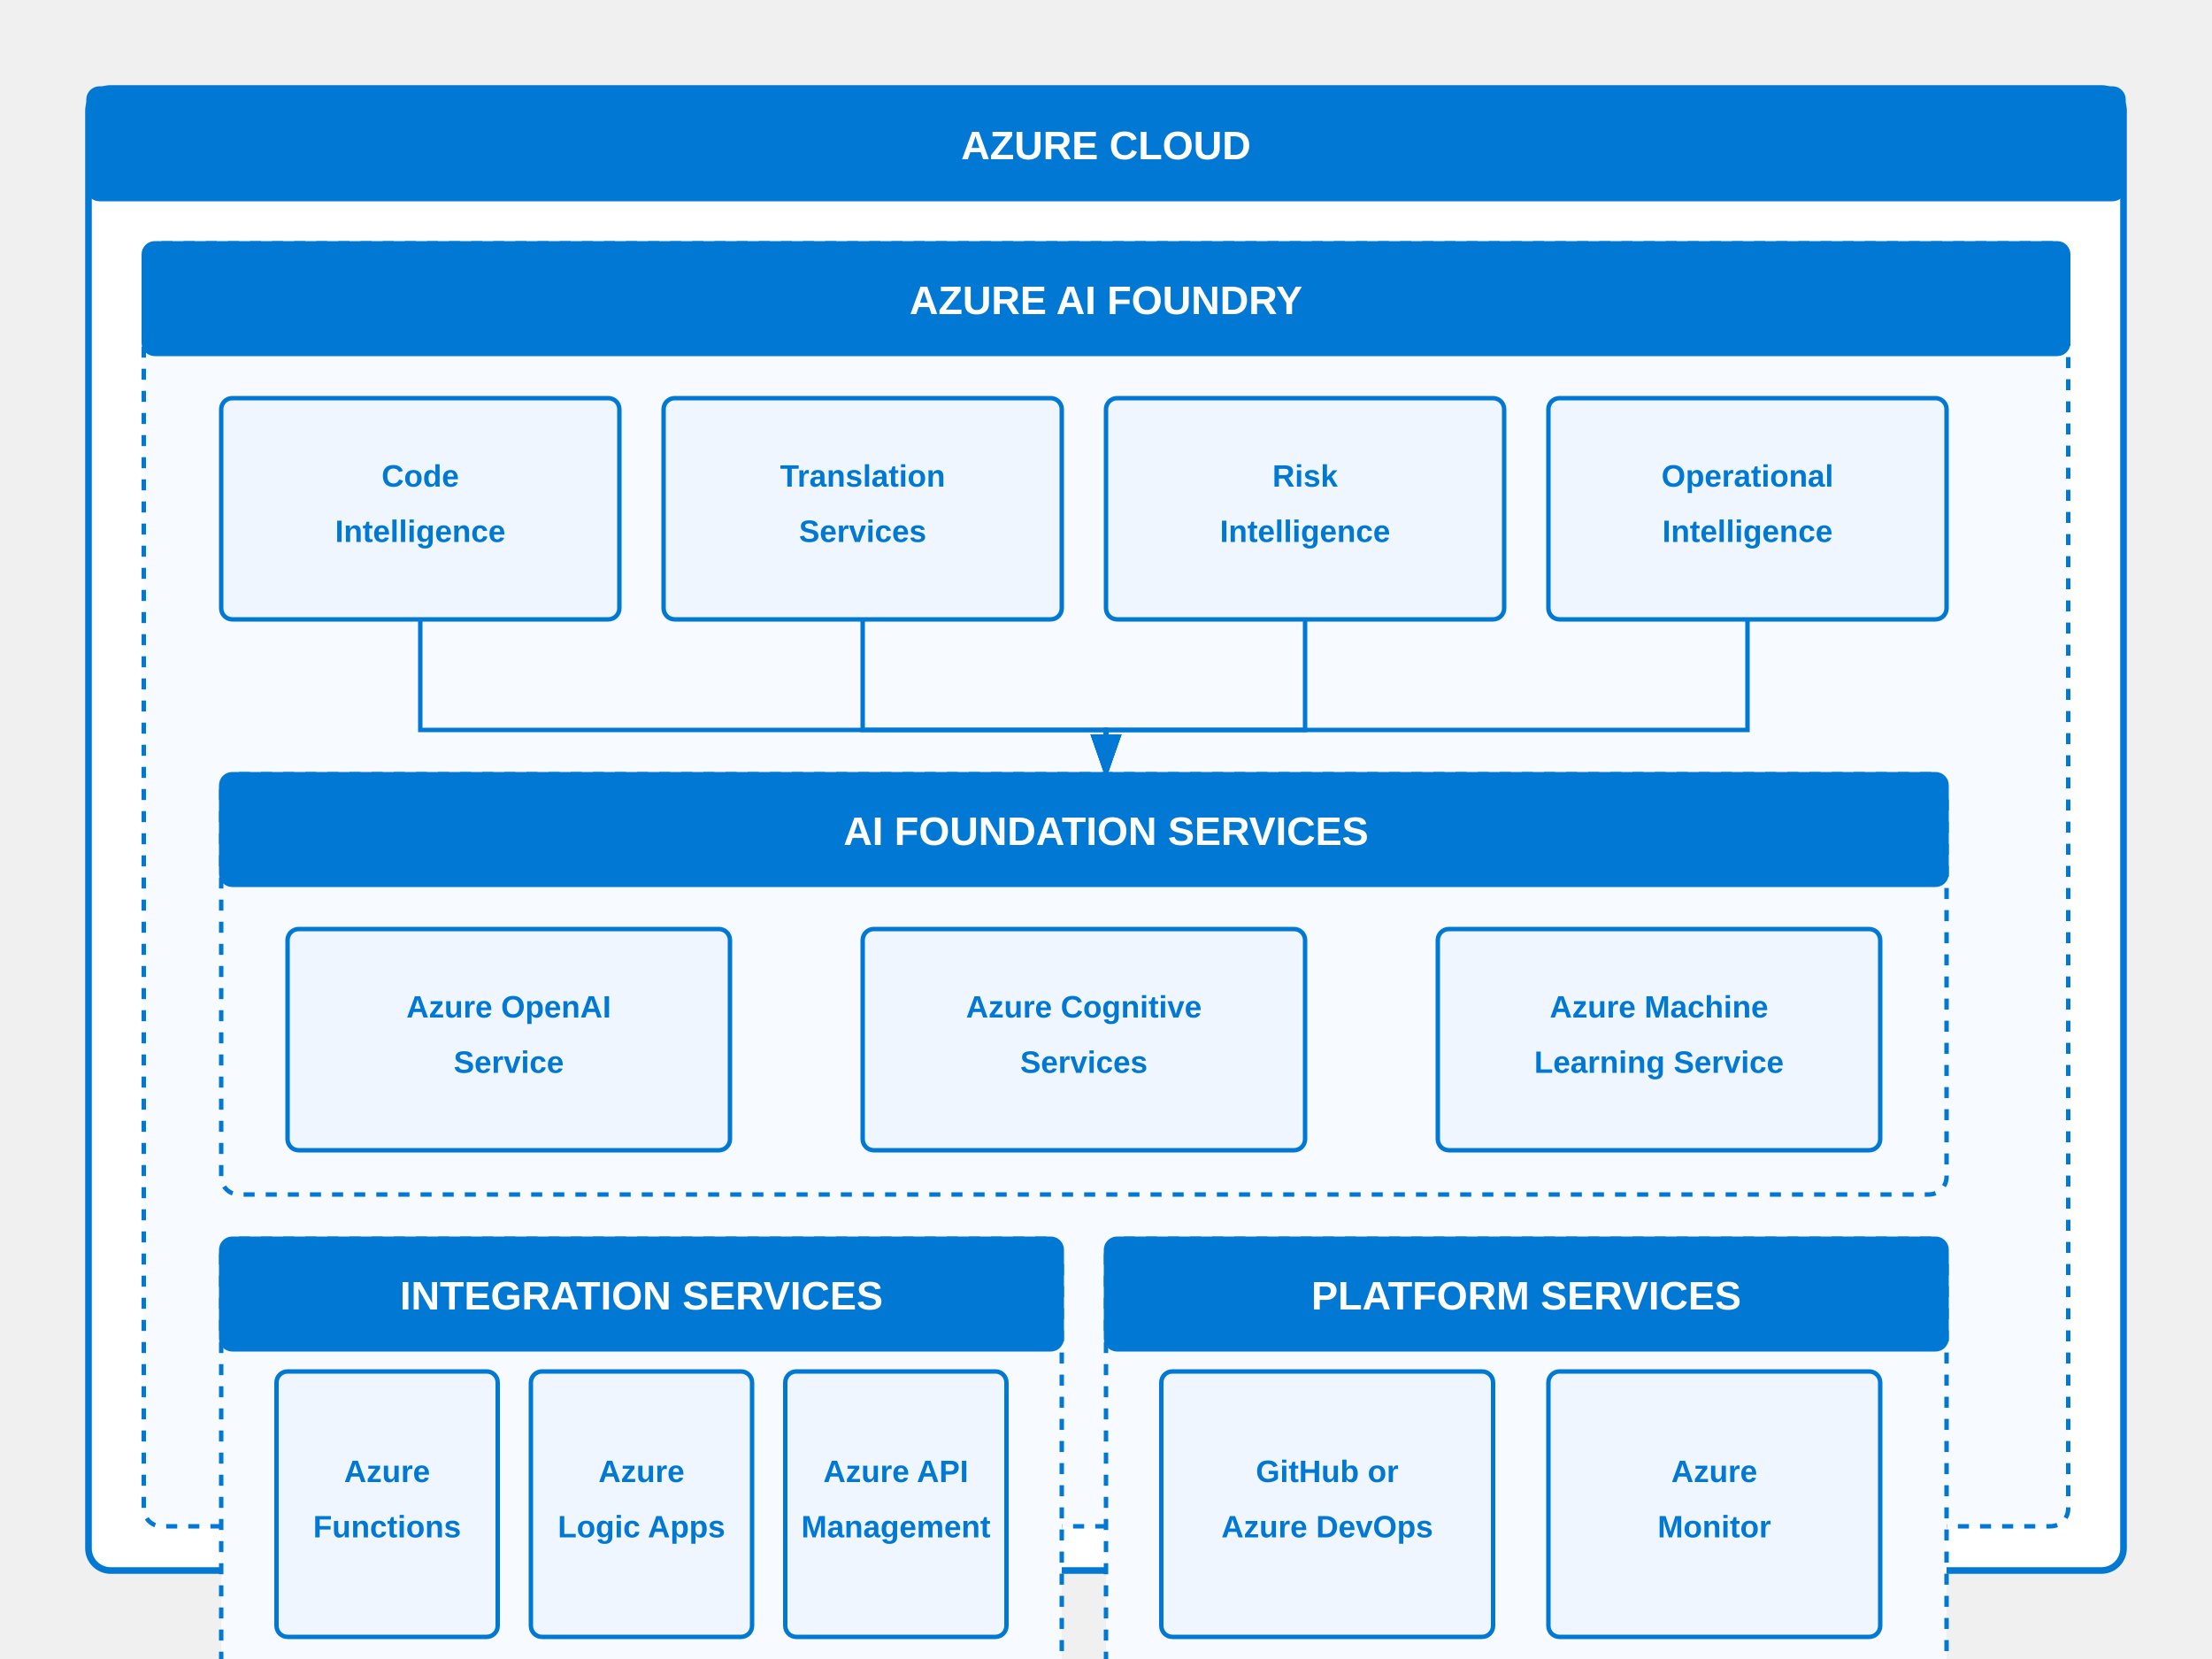
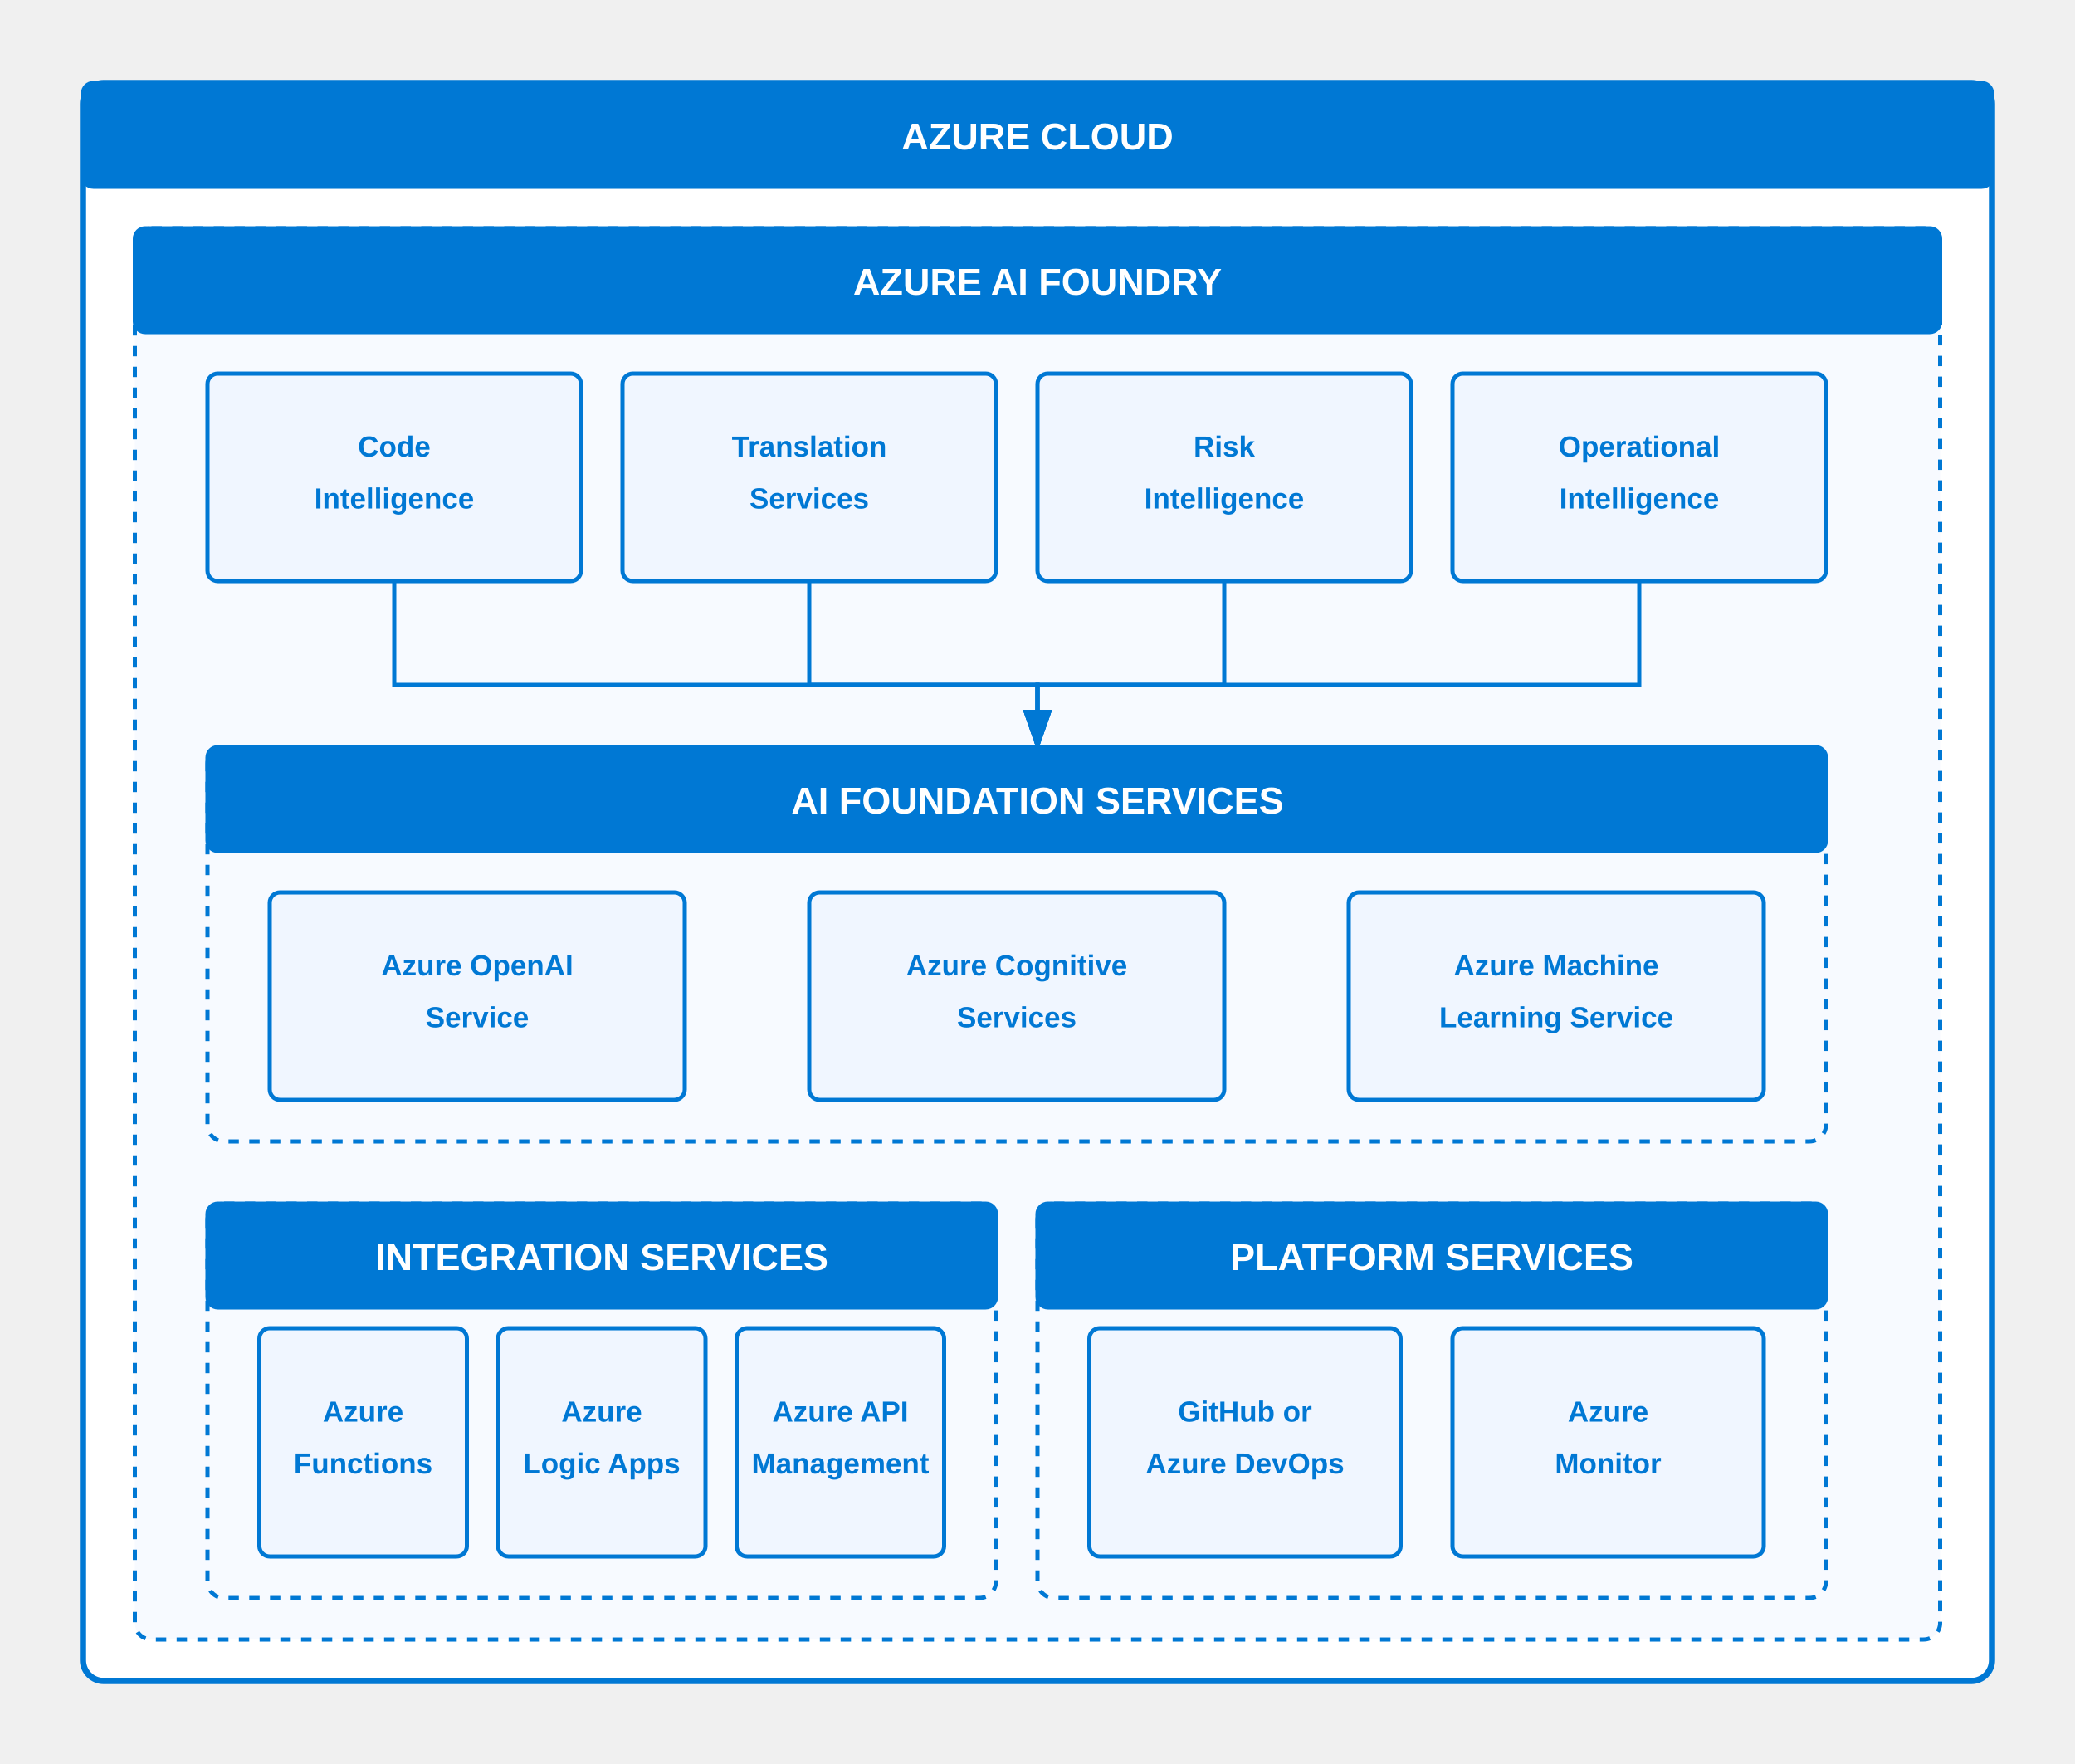
- <svg xmlns="http://www.w3.org/2000/svg" width="1000" height="750">
+ <svg xmlns="http://www.w3.org/2000/svg" width="1000" height="850">
  <style>
    .box {
      fill: #f0f6ff;
      stroke: #0078d4;
      stroke-width: 2;
      rx: 5;
      ry: 5;
    }
    .header-box {
      fill: #0078d4;
      stroke: #0078d4;
      stroke-width: 2;
      rx: 5;
      ry: 5;
    }
    .container {
      fill: #f7faff;
      stroke: #0078d4;
      stroke-width: 2;
      stroke-dasharray: 5,5;
      rx: 8;
      ry: 8;
    }
    .outer-container {
      fill: #ffffff;
      stroke: #0078d4;
      stroke-width: 3;
      rx: 10;
      ry: 10;
    }
    .title {
      font-family: 'Segoe UI', Arial, sans-serif;
      font-size: 18px;
      font-weight: bold;
      fill: white;
      text-anchor: middle;
    }
    .subtitle {
      font-family: 'Segoe UI', Arial, sans-serif;
      font-size: 16px;
      font-weight: bold;
      fill: #0078d4;
      text-anchor: middle;
    }
    .box-title {
      font-family: 'Segoe UI', Arial, sans-serif;
      font-size: 14px;
      font-weight: bold;
      fill: #0078d4;
      text-anchor: middle;
    }
    .arrow {
      stroke: #0078d4;
      stroke-width: 2;
      fill: none;
      marker-end: url(#arrowhead);
    }
  </style>
  <defs>
    <marker id="arrowhead" markerWidth="10" markerHeight="7" refX="9" refY="3.5" orient="auto">
      <polygon points="0 0, 10 3.5, 0 7" fill="#0078d4" />
    </marker>
  </defs>
-   <rect x="40" y="40" width="920" height="670" class="outer-container" />
+   <rect x="40" y="40" width="920" height="770" class="outer-container" />
  <rect x="40" y="40" width="920" height="50" class="header-box" />
  <text x="500" y="72" class="title">AZURE CLOUD</text>
-   <rect x="65" y="110" width="870" height="580" class="container" />
+   <rect x="65" y="110" width="870" height="680" class="container" />
  <rect x="65" y="110" width="870" height="50" class="header-box" />
  <text x="500" y="142" class="title">AZURE AI FOUNDRY</text>
  <rect x="100" y="180" width="180" height="100" class="box" />
  <text x="190" y="220" class="box-title">Code</text>
  <text x="190" y="245" class="box-title">Intelligence</text>
  <rect x="300" y="180" width="180" height="100" class="box" />
  <text x="390" y="220" class="box-title">Translation</text>
  <text x="390" y="245" class="box-title">Services</text>
  <rect x="500" y="180" width="180" height="100" class="box" />
  <text x="590" y="220" class="box-title">Risk</text>
  <text x="590" y="245" class="box-title">Intelligence</text>
  <rect x="700" y="180" width="180" height="100" class="box" />
  <text x="790" y="220" class="box-title">Operational</text>
  <text x="790" y="245" class="box-title">Intelligence</text>
-   <path d="M 190 280 L 190 330 L 500 330 L 500 350" class="arrow" />
-   <path d="M 390 280 L 390 330 L 500 330 L 500 350" class="arrow" />
-   <path d="M 590 280 L 590 330 L 500 330 L 500 350" class="arrow" />
-   <path d="M 790 280 L 790 330 L 500 330 L 500 350" class="arrow" />
-   <rect x="100" y="350" width="780" height="190" class="container" />
-   <rect x="100" y="350" width="780" height="50" class="header-box" />
-   <text x="500" y="382" class="title">AI FOUNDATION SERVICES</text>
-   <rect x="130" y="420" width="200" height="100" class="box" />
-   <text x="230" y="460" class="box-title">Azure OpenAI</text>
-   <text x="230" y="485" class="box-title">Service</text>
-   <rect x="390" y="420" width="200" height="100" class="box" />
-   <text x="490" y="460" class="box-title">Azure Cognitive</text>
-   <text x="490" y="485" class="box-title">Services</text>
-   <rect x="650" y="420" width="200" height="100" class="box" />
-   <text x="750" y="460" class="box-title">Azure Machine</text>
-   <text x="750" y="485" class="box-title">Learning Service</text>
-   <rect x="100" y="560" width="380" height="200" class="container" />
-   <rect x="100" y="560" width="380" height="50" class="header-box" />
-   <text x="290" y="592" class="title">INTEGRATION SERVICES</text>
-   <rect x="125" y="620" width="100" height="120" class="box" />
-   <text x="175" y="670" class="box-title">Azure</text>
-   <text x="175" y="695" class="box-title">Functions</text>
-   <rect x="240" y="620" width="100" height="120" class="box" />
-   <text x="290" y="670" class="box-title">Azure</text>
-   <text x="290" y="695" class="box-title">Logic Apps</text>
-   <rect x="355" y="620" width="100" height="120" class="box" />
-   <text x="405" y="670" class="box-title">Azure API</text>
-   <text x="405" y="695" class="box-title">Management</text>
-   <rect x="500" y="560" width="380" height="200" class="container" />
-   <rect x="500" y="560" width="380" height="50" class="header-box" />
-   <text x="690" y="592" class="title">PLATFORM SERVICES</text>
-   <rect x="525" y="620" width="150" height="120" class="box" />
-   <text x="600" y="670" class="box-title">GitHub or</text>
-   <text x="600" y="695" class="box-title">Azure DevOps</text>
-   <rect x="700" y="620" width="150" height="120" class="box" />
-   <text x="775" y="670" class="box-title">Azure</text>
-   <text x="775" y="695" class="box-title">Monitor</text>
+   <path d="M 190 280 L 190 330 L 500 330 L 500 360" class="arrow" />
+   <path d="M 390 280 L 390 330 L 500 330 L 500 360" class="arrow" />
+   <path d="M 590 280 L 590 330 L 500 330 L 500 360" class="arrow" />
+   <path d="M 790 280 L 790 330 L 500 330 L 500 360" class="arrow" />
+   <rect x="100" y="360" width="780" height="190" class="container" />
+   <rect x="100" y="360" width="780" height="50" class="header-box" />
+   <text x="500" y="392" class="title">AI FOUNDATION SERVICES</text>
+   <rect x="130" y="430" width="200" height="100" class="box" />
+   <text x="230" y="470" class="box-title">Azure OpenAI</text>
+   <text x="230" y="495" class="box-title">Service</text>
+   <rect x="390" y="430" width="200" height="100" class="box" />
+   <text x="490" y="470" class="box-title">Azure Cognitive</text>
+   <text x="490" y="495" class="box-title">Services</text>
+   <rect x="650" y="430" width="200" height="100" class="box" />
+   <text x="750" y="470" class="box-title">Azure Machine</text>
+   <text x="750" y="495" class="box-title">Learning Service</text>
+   <rect x="100" y="580" width="380" height="190" class="container" />
+   <rect x="100" y="580" width="380" height="50" class="header-box" />
+   <text x="290" y="612" class="title">INTEGRATION SERVICES</text>
+   <rect x="125" y="640" width="100" height="110" class="box" />
+   <text x="175" y="685" class="box-title">Azure</text>
+   <text x="175" y="710" class="box-title">Functions</text>
+   <rect x="240" y="640" width="100" height="110" class="box" />
+   <text x="290" y="685" class="box-title">Azure</text>
+   <text x="290" y="710" class="box-title">Logic Apps</text>
+   <rect x="355" y="640" width="100" height="110" class="box" />
+   <text x="405" y="685" class="box-title">Azure API</text>
+   <text x="405" y="710" class="box-title">Management</text>
+   <rect x="500" y="580" width="380" height="190" class="container" />
+   <rect x="500" y="580" width="380" height="50" class="header-box" />
+   <text x="690" y="612" class="title">PLATFORM SERVICES</text>
+   <rect x="525" y="640" width="150" height="110" class="box" />
+   <text x="600" y="685" class="box-title">GitHub or</text>
+   <text x="600" y="710" class="box-title">Azure DevOps</text>
+   <rect x="700" y="640" width="150" height="110" class="box" />
+   <text x="775" y="685" class="box-title">Azure</text>
+   <text x="775" y="710" class="box-title">Monitor</text>
</svg>
